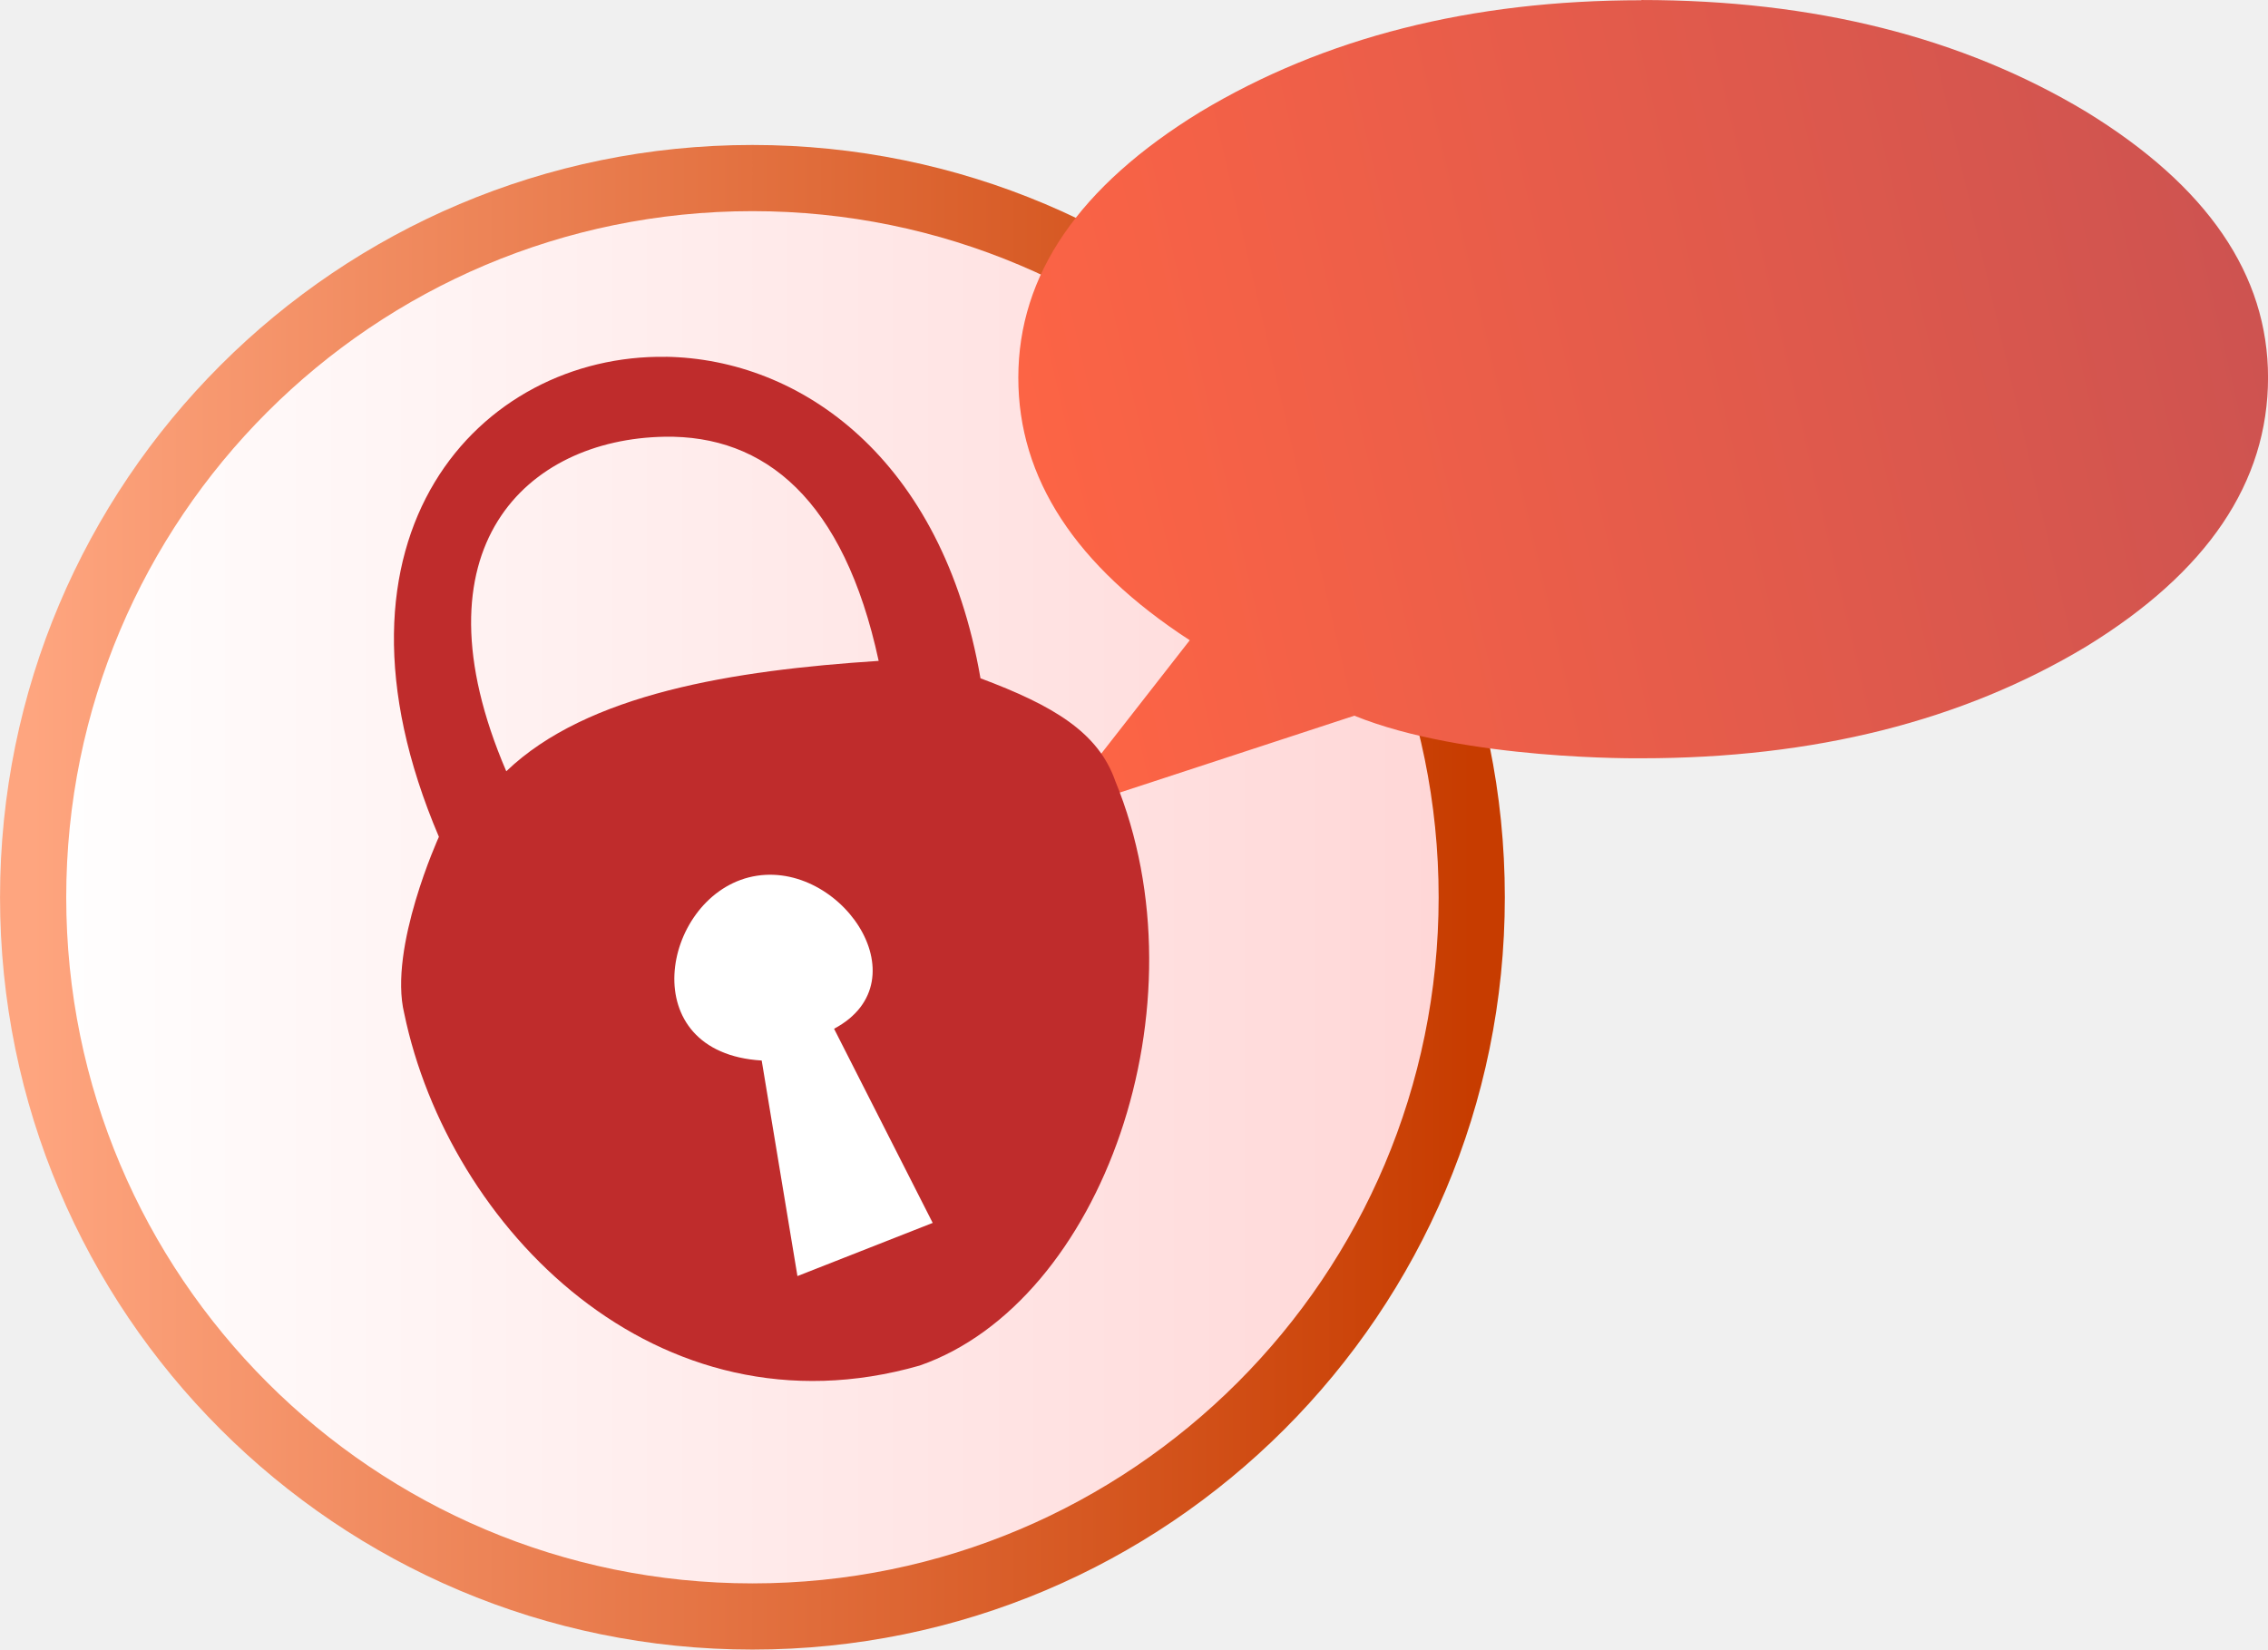
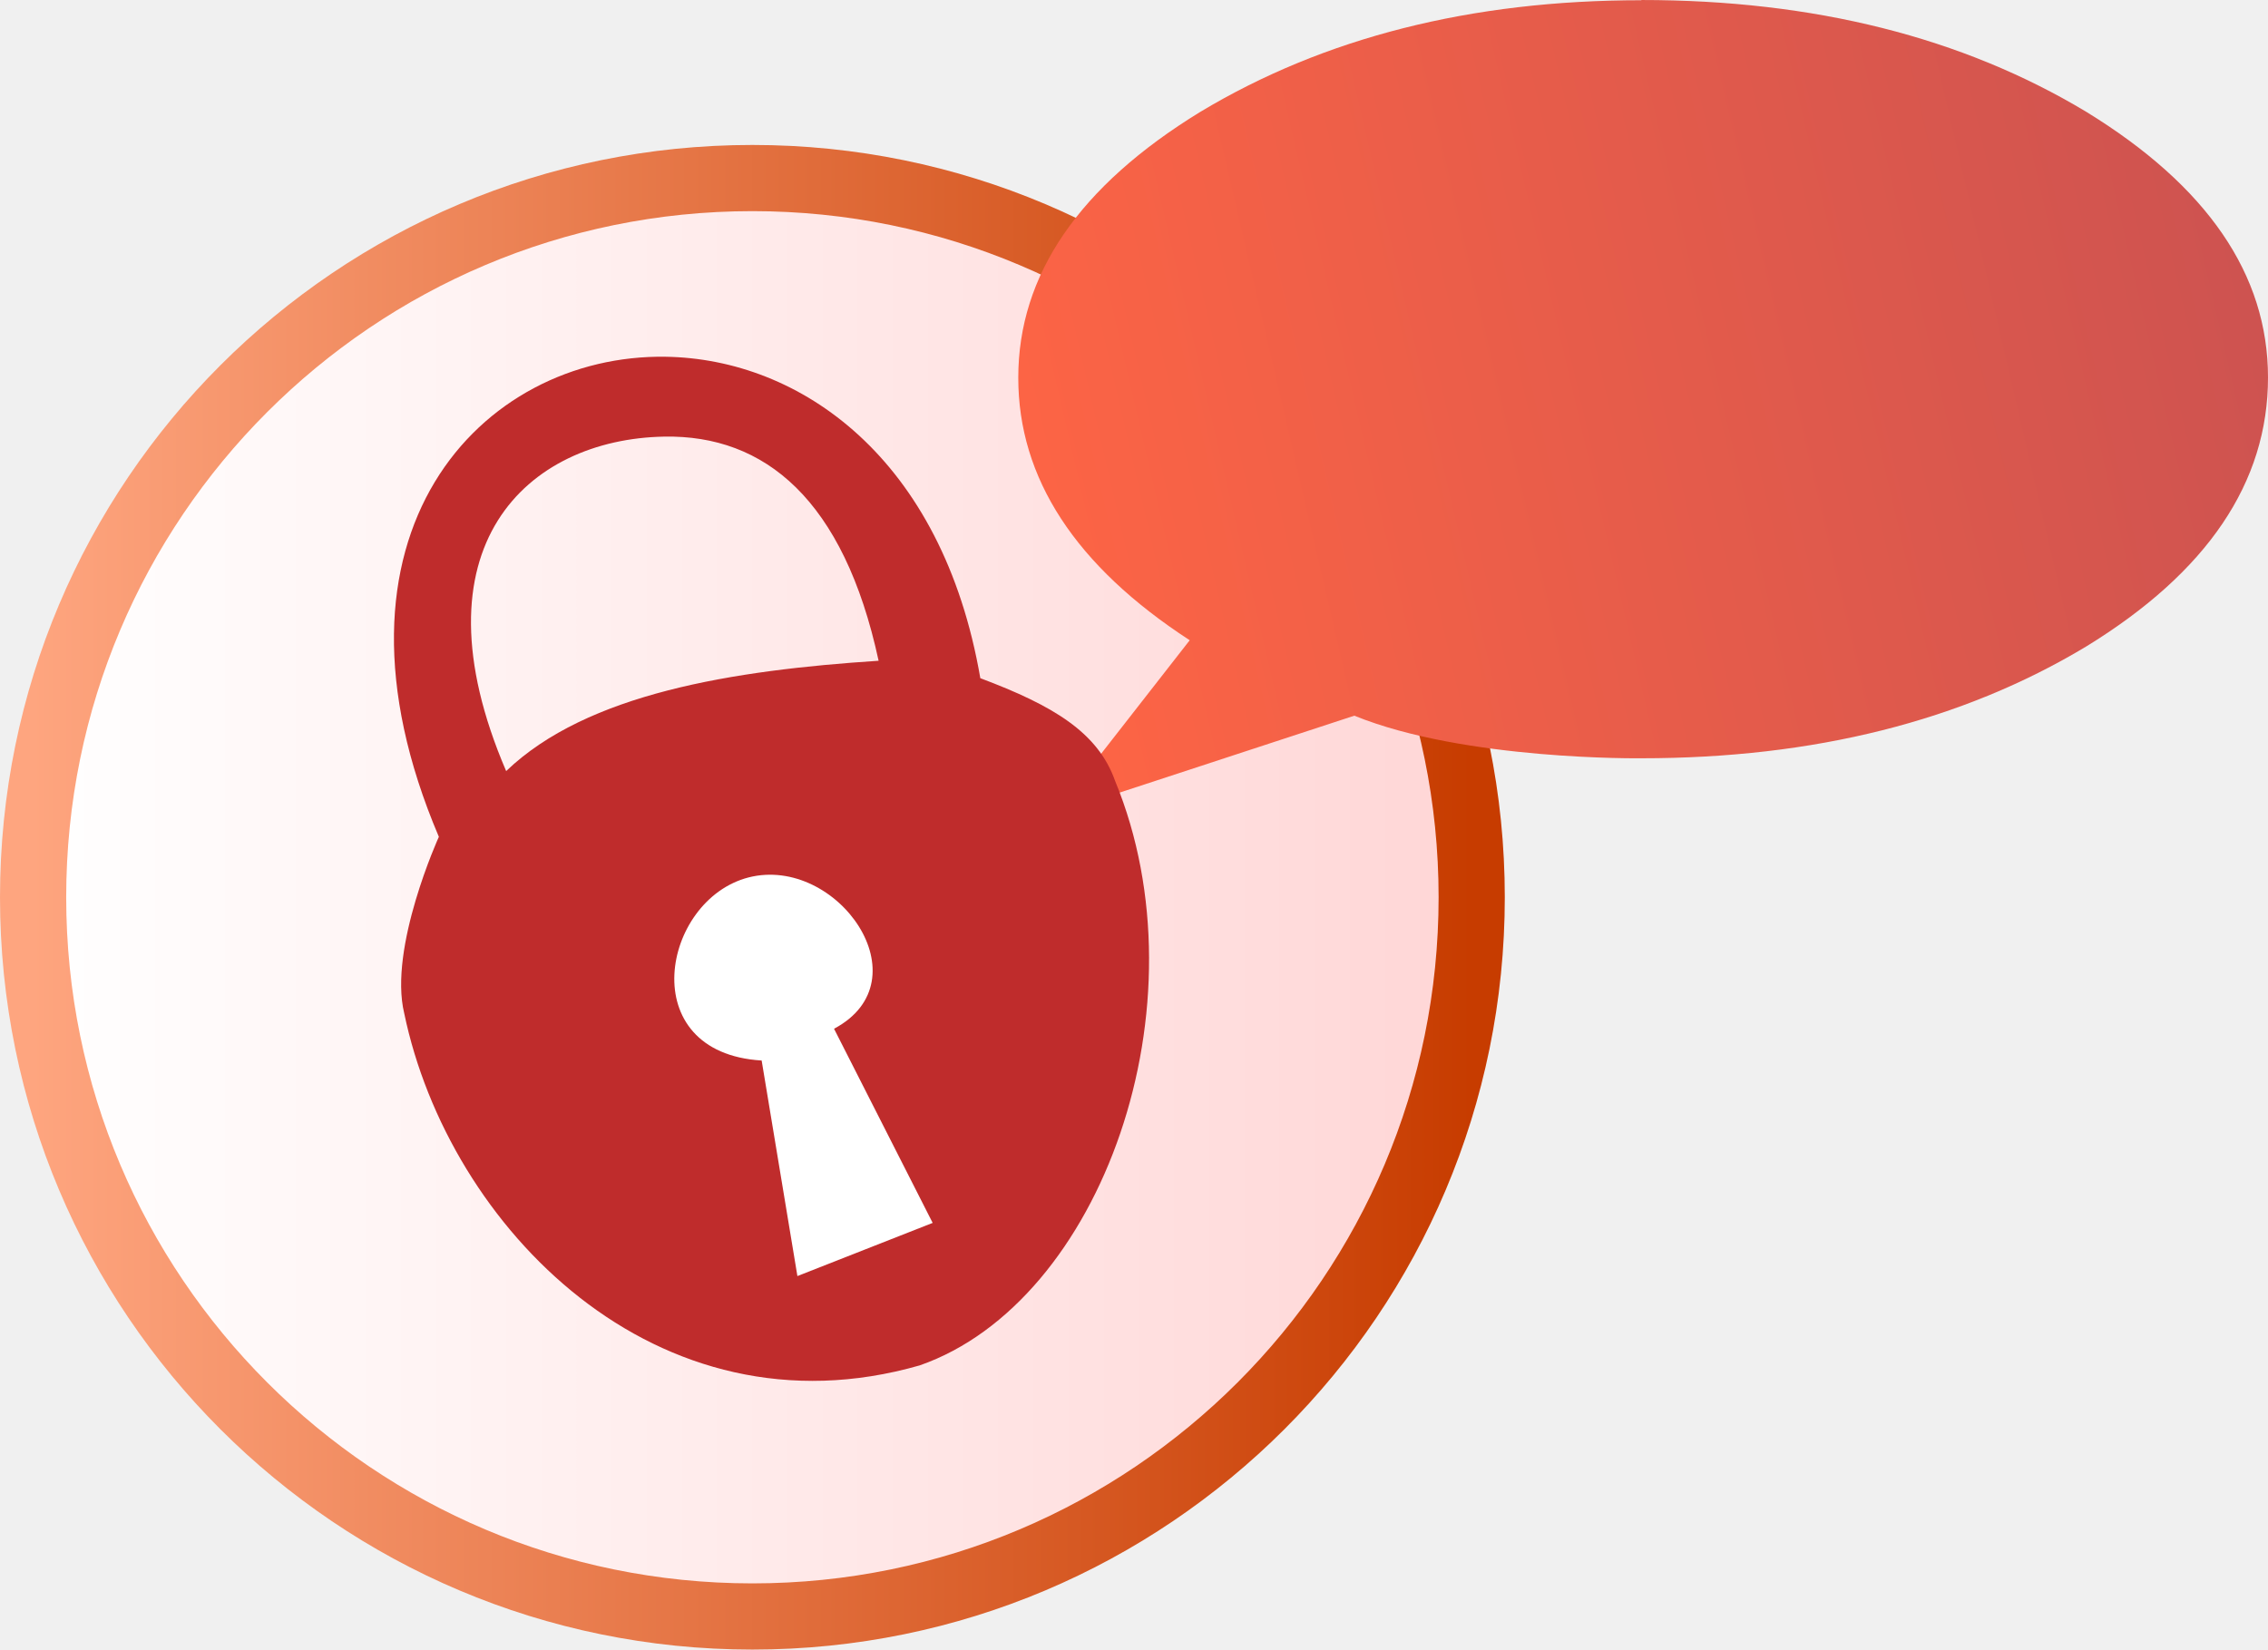
- <svg xmlns="http://www.w3.org/2000/svg" xmlns:xlink="http://www.w3.org/1999/xlink" width="10.279mm" height="7.477mm" viewBox="0 0 10.279 7.477" version="1.1" id="svg88639">
-   <defs id="defs88636">
-     <linearGradient xlink:href="#linearGradient12398" id="linearGradient12400" gradientUnits="userSpaceOnUse" x1="96.903" y1="126.701" x2="103.423" y2="126.701" gradientTransform="translate(3.692527,0.6961342)" />
-     <linearGradient id="linearGradient12398">
-       <stop style="stop-color:#ffffff;stop-opacity:1" offset="0" id="stop12394" />
-       <stop style="stop-color:#ffd6d6;stop-opacity:1" offset="1" id="stop12396" />
+ <svg xmlns="http://www.w3.org/2000/svg" width="38.85" height="28.26" viewBox="0 0 10.279 7.477">
+   <defs>
+     <linearGradient id="A" x1="100.596" y1="127.397" x2="107.116" y2="127.397" gradientUnits="userSpaceOnUse">
+       <stop offset="0" stop-color="#fff" />
+       <stop offset="1" stop-color="#ffd6d6" />
    </linearGradient>
-     <linearGradient xlink:href="#linearGradient10094" id="linearGradient10096" x1="96.903" y1="126.701" x2="103.423" y2="126.701" gradientUnits="userSpaceOnUse" gradientTransform="translate(3.692527,0.6961342)" />
-     <linearGradient id="linearGradient10094">
-       <stop style="stop-color:#fea57f;stop-opacity:1" offset="0" id="stop10090" />
-       <stop style="stop-color:#c73c00;stop-opacity:1" offset="1" id="stop10092" />
+     <linearGradient id="B" x1="100.596" y1="127.397" x2="107.116" y2="127.397" gradientUnits="userSpaceOnUse">
+       <stop offset="0" stop-color="#fea57f" />
+       <stop offset="1" stop-color="#c73c00" />
    </linearGradient>
-     <linearGradient xlink:href="#gradient0" id="linearGradient20149" gradientUnits="userSpaceOnUse" gradientTransform="matrix(-0.00171334,-0.00279756,0.00222099,-0.00119045,107.901,125.2942)" x1="-339.246" x2="477.689" spreadMethod="pad" y1="1009.728" y2="-910.07" />
-     <linearGradient gradientTransform="matrix(-0.0054,-0.0094,0.007,-0.004,0.05,0)" gradientUnits="userSpaceOnUse" id="gradient0" spreadMethod="pad" x1="-819.2" x2="819.2">
-       <stop offset="0.0" stop-color="#ff9966" id="stop19020" style="stop-color:#ce5350;stop-opacity:1" />
-       <stop offset="1.0" stop-color="#ffffff" id="stop19022" style="stop-color:#fc6445;stop-opacity:1" />
+     <linearGradient id="C" gradientTransform="matrix(-0.00171334,-0.00279756,0.00222099,-0.00119045,107.901,125.2942)" x1="-339.246" x2="477.689" y1="1009.728" y2="-910.07" gradientUnits="userSpaceOnUse" spreadMethod="pad">
+       <stop offset="0" stop-color="#ce5350" />
+       <stop offset="1" stop-color="#fc6445" />
    </linearGradient>
  </defs>
-   <g id="layer1" transform="translate(-59.88634,-30.60113)">
-     <g id="g47319" transform="translate(-40.55949,-92.7288)">
-       <circle style="opacity:1;fill:url(#linearGradient12400);fill-opacity:1;stroke:url(#linearGradient10096);stroke-width:0.3;stroke-linecap:square;stroke-miterlimit:4;stroke-dasharray:none;stroke-opacity:1;paint-order:markers fill stroke" id="path1752" r="3.26" cx="103.856" cy="127.397" />
-       <path d="m 107.885,123.33 c 0.783,0 1.454,0.169 2.015,0.506 0.55,0.337 0.825,0.739 0.825,1.205 0,0.476 -0.275,0.883 -0.825,1.22 -0.561,0.337 -1.232,0.506 -2.015,0.506 0,0 -0.799,0.011 -1.301,-0.193 l -1.361,0.446 0.615,-0.788 c -0.518,-0.337 -0.777,-0.734 -0.777,-1.19 0,-0.466 0.275,-0.868 0.825,-1.205 0.561,-0.337 1.227,-0.506 1.999,-0.506" fill="url(#gradient0)" fill-rule="evenodd" stroke="none" id="path20049" style="opacity:1;fill:url(#linearGradient20149);fill-opacity:1;stroke-width:0.307" />
-       <g id="g82654">
-         <path id="path21398" style="color:#000000;opacity:1;fill:#bf2c2c;fill-opacity:1;stroke-width:1px;-inkscape-stroke:none" d="m 391.041,472.242 c -3.164,-0.048 -6.094,3.036 -3.885,8.223 0,0 -0.867,1.902 -0.594,3.025 0.759,3.659 4.322,7.324 8.83,6.033 3.127,-1.09 4.925,-6.186 3.35,-10.014 -0.293,-0.837 -1.062,-1.293 -2.309,-1.76 -0.651,-3.771 -3.084,-5.473 -5.393,-5.508 z m -0.022,1.369 c 1.716,-0.031 3.073,1.072 3.67,3.84 -2.495,0.162 -4.992,0.561 -6.379,1.891 -1.647,-3.838 0.358,-5.689 2.709,-5.731 z" transform="scale(0.2645833)" />
-         <path style="color:#000000;opacity:1;fill:#ffffff;fill-opacity:1;stroke-width:0.265px;-inkscape-stroke:none" d="m 104.226,127.993 0.447,0.88 -0.613,0.241 -0.162,-0.977 c -0.582,-0.035 -0.453,-0.729 -0.059,-0.83 0.402,-0.102 0.801,0.466 0.387,0.686 z" id="path46106" />
-       </g>
-     </g>
+   <g transform="translate(-100.446 -123.33)">
+     <circle r="3.26" cx="103.856" cy="127.397" fill="url(#A)" stroke="url(#B)" stroke-width=".3" paint-order="markers fill stroke" />
+     <path d="M107.885 123.33c.783 0 1.454.169 2.015.506.55.337.825.739.825 1.205 0 .476-.275.883-.825 1.22-.561.337-1.232.506-2.015.506 0 0-.799.011-1.301-.193l-1.361.446.615-.788c-.518-.337-.777-.734-.777-1.19 0-.466.275-.868.825-1.205.561-.337 1.227-.506 1.999-.506" fill="url(#C)" fill-rule="evenodd" />
+     <path d="M103.463 124.947c-.837-.013-1.612.803-1.028 2.176 0 0-.229.503-.157.8.201.968 1.144 1.938 2.336 1.596.827-.288 1.303-1.637.886-2.649-.078-.221-.281-.342-.611-.466-.172-.998-.816-1.448-1.427-1.457zm-.006.362c.454-.008.813.284.971 1.016-.66.043-1.321.148-1.688.5-.436-1.016.095-1.505.717-1.516z" fill="#bf2c2c" />
+     <path d="M104.226 127.993l.447.88-.613.241-.162-.977c-.582-.035-.453-.729-.059-.83.402-.102.801.466.387.686z" fill="#fff" />
  </g>
</svg>
